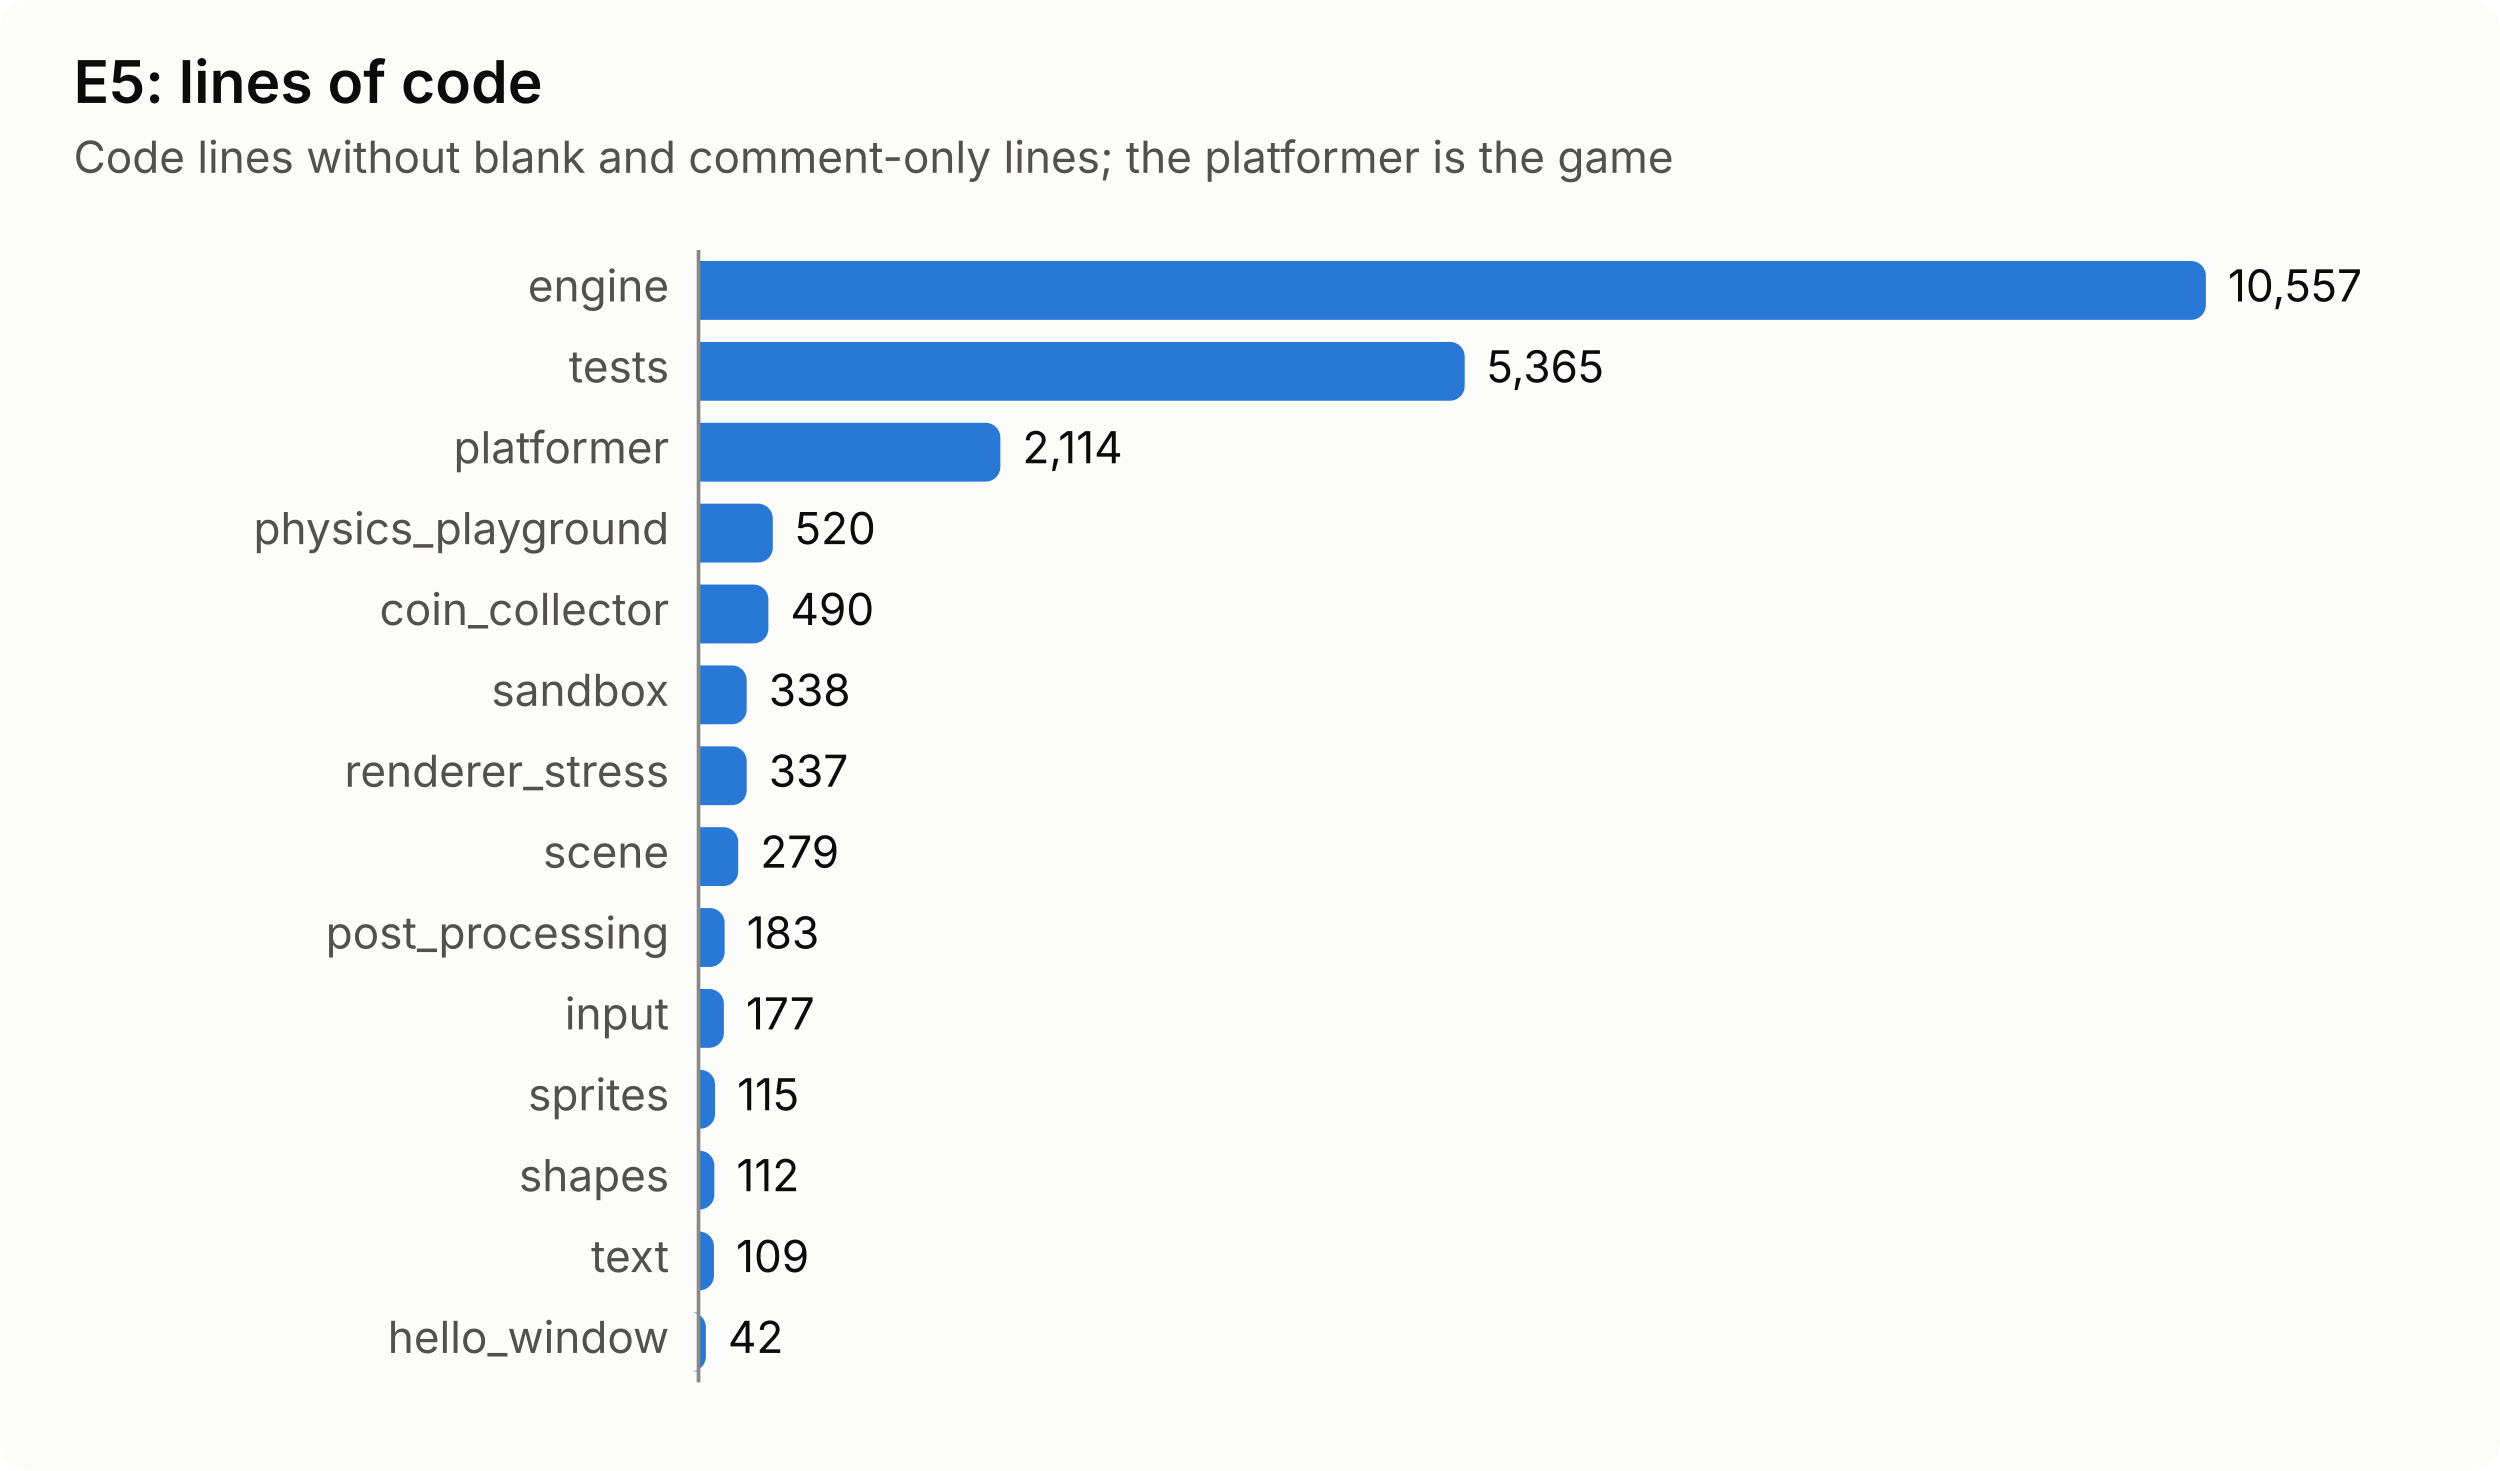
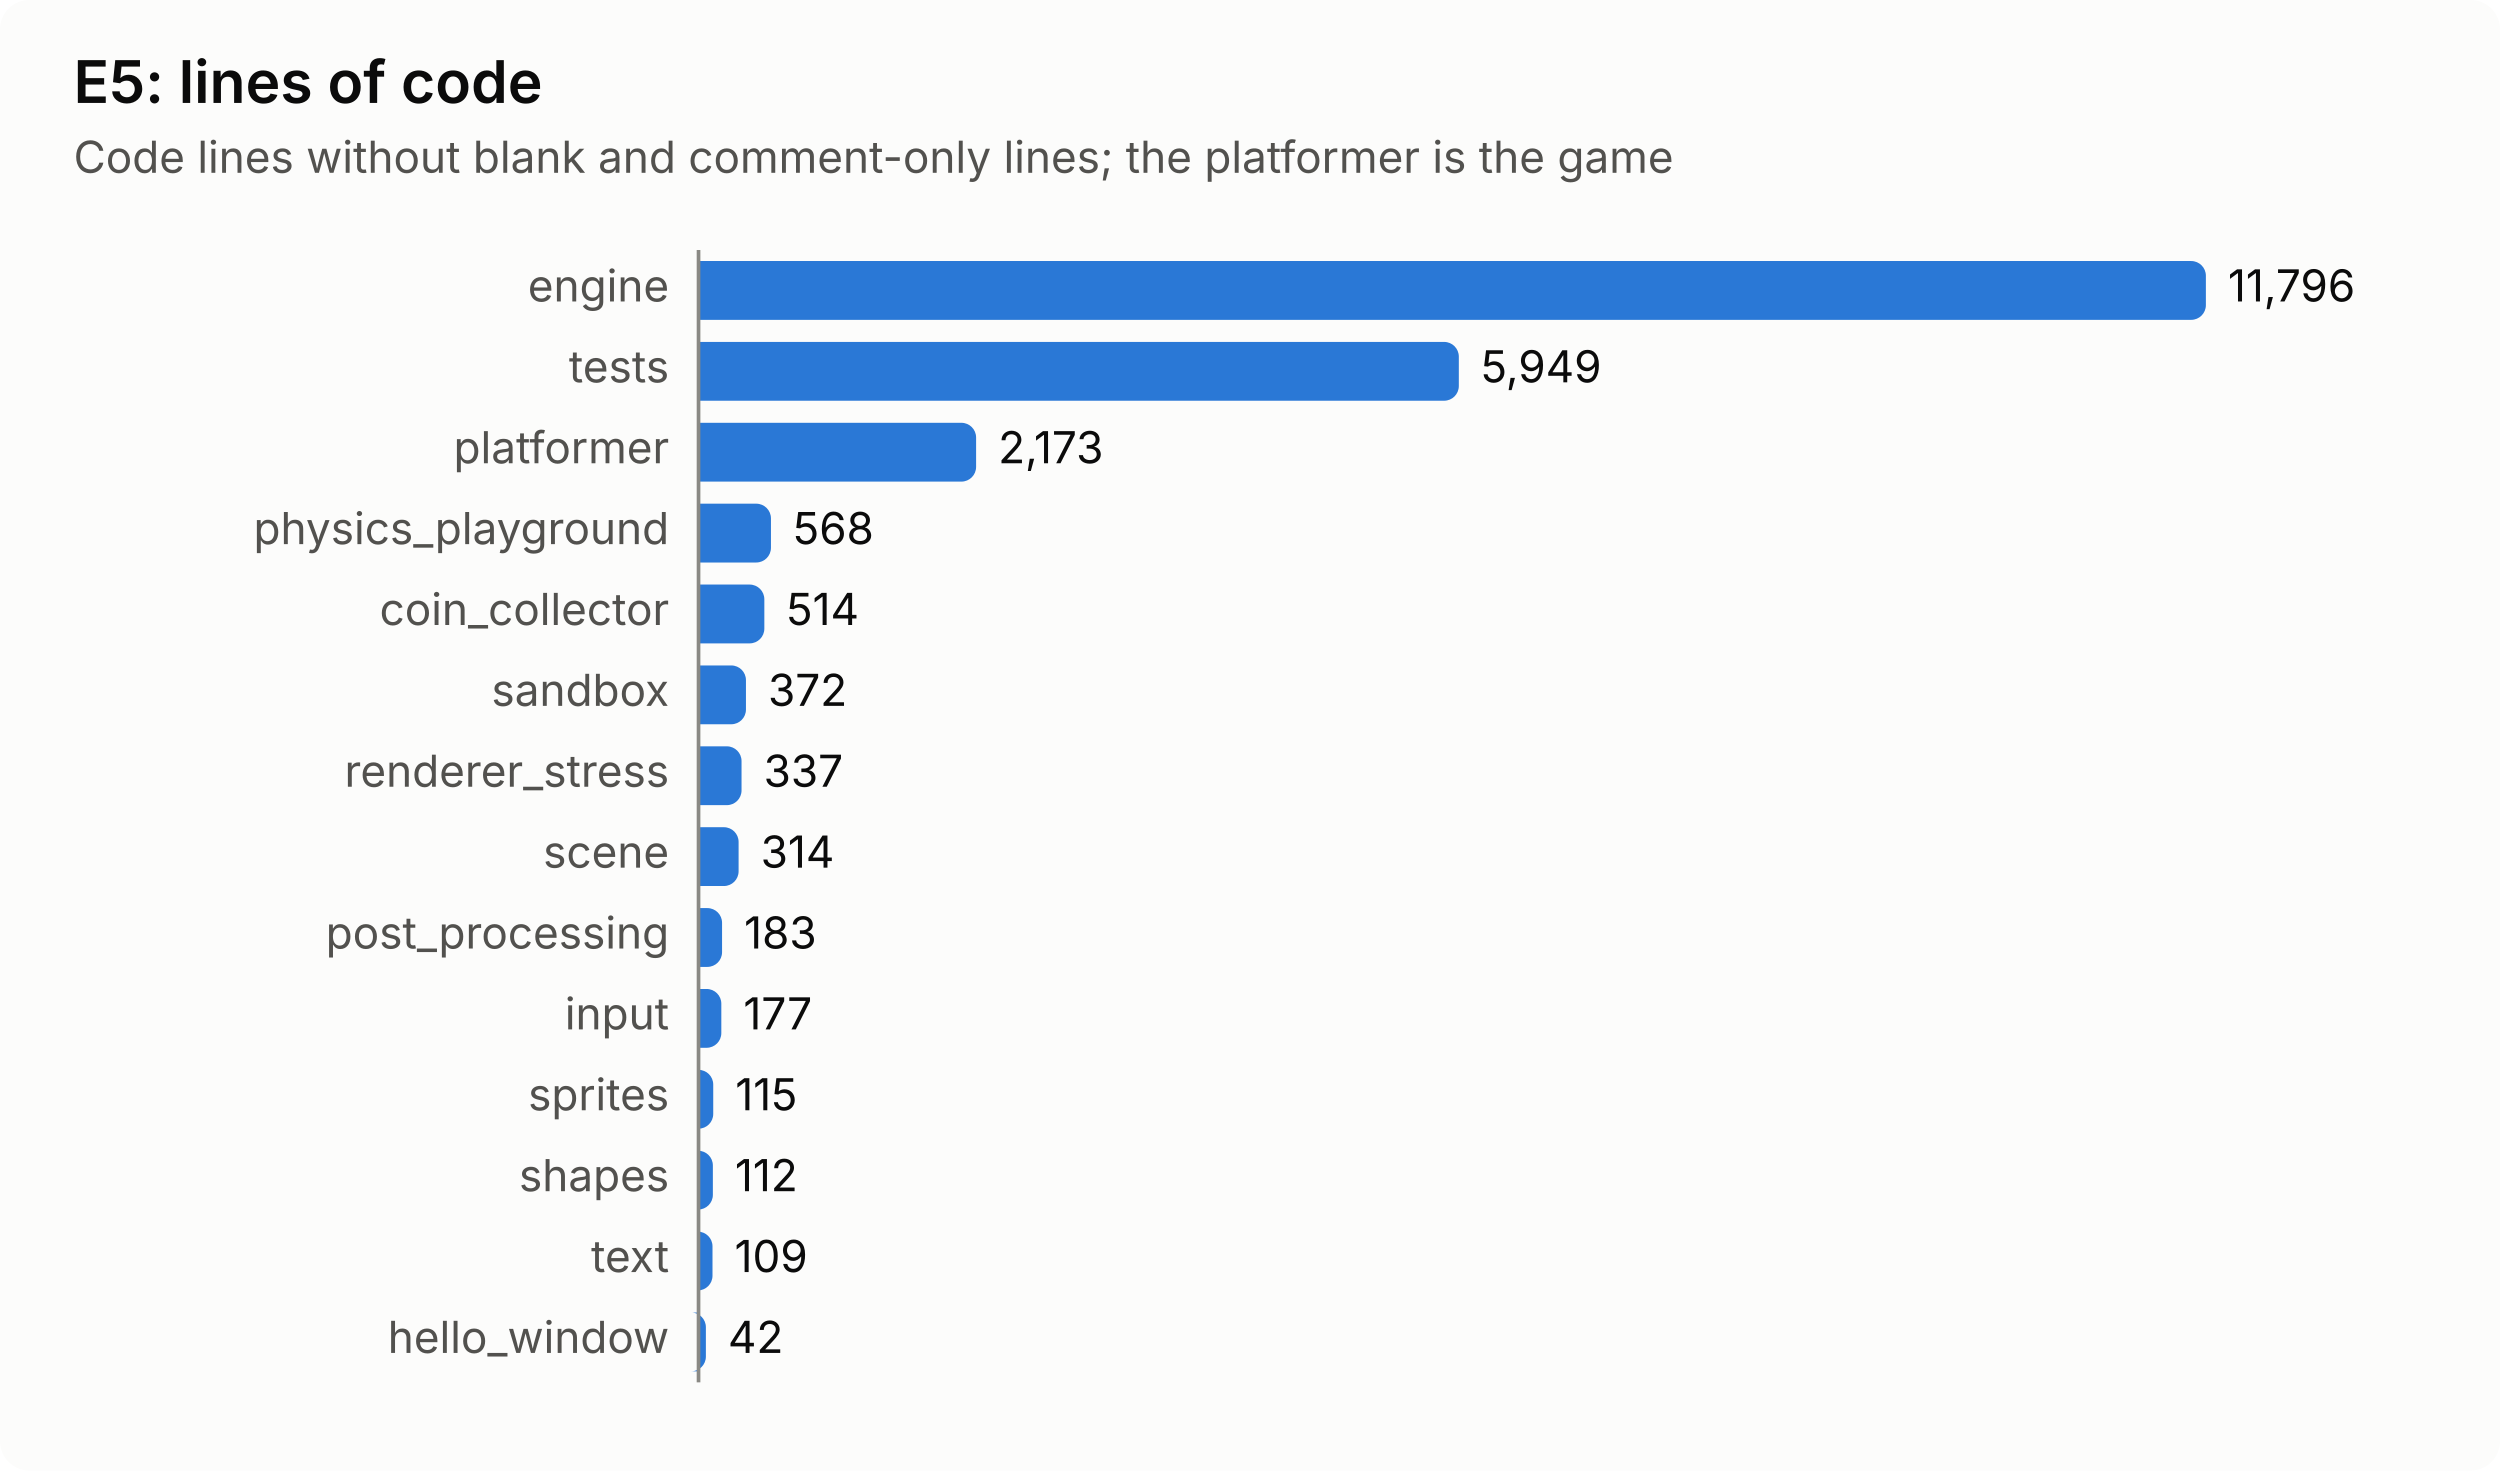
<svg xmlns="http://www.w3.org/2000/svg" viewBox="0 0 680 400" width="680" height="400" role="img" aria-label="E5: lines of code">
  <style>
.surface { fill: #fcfcfb; } .grid { stroke: #e4e3df; } .axis { stroke: #8a8984; }
.ink { fill: #0b0b0b; } .ink2 { fill: #52514e; } .ring { stroke: #fcfcfb; }
.l1 { stroke: #2a78d6; } .l2 { stroke: #eb6834; } .l3 { stroke: #1baf7a; }
.f1 { fill: #2a78d6; } .f2 { fill: #eb6834; } .f3 { fill: #1baf7a; }
.l1, .l2, .l3 { fill: none; }
@media (prefers-color-scheme: dark) {
  .surface { fill: #1a1a19; } .grid { stroke: #33332f; } .axis { stroke: #6f6e69; }
  .ink { fill: #f0efec; } .ink2 { fill: #c3c2b7; } .ring { stroke: #1a1a19; }
  .l1 { stroke: #3987e5; } .l2 { stroke: #d95926; } .l3 { stroke: #199e70; }
  .f1 { fill: #3987e5; } .f2 { fill: #d95926; } .f3 { fill: #199e70; }
}
text { font-family: system-ui, -apple-system, "Segoe UI", sans-serif; }
</style>
  <rect class="surface" width="680" height="400" rx="8" />
  <text class="ink" x="20" y="28" font-size="16" font-weight="600">E5: lines of code</text>
  <text class="ink2" x="20" y="47" font-size="12">Code lines without blank and comment-only lines; the platformer is the game</text>
  <text class="ink2" x="182" y="82" font-size="12" text-anchor="end">engine</text>
  <path class="f1" d="M190 71 h406.0 a4 4 0 0 1 4 4 v8 a4 4 0 0 1 -4 4 h-406.0 Z" />
-   <text class="ink" x="606.0" y="82" font-size="12">10,557</text>
+   <text class="ink" x="606.0" y="82" font-size="12">11,796</text>
  <text class="ink2" x="182" y="104" font-size="12" text-anchor="end">tests</text>
-   <path class="f1" d="M190 93 h204.4 a4 4 0 0 1 4 4 v8 a4 4 0 0 1 -4 4 h-204.4 Z" />
-   <text class="ink" x="404.4" y="104" font-size="12">5,365</text>
+   <path class="f1" d="M190 93 h202.8 a4 4 0 0 1 4 4 v8 a4 4 0 0 1 -4 4 h-202.8 Z" />
+   <text class="ink" x="402.8" y="104" font-size="12">5,949</text>
  <text class="ink2" x="182" y="126" font-size="12" text-anchor="end">platformer</text>
-   <path class="f1" d="M190 115 h78.1 a4 4 0 0 1 4 4 v8 a4 4 0 0 1 -4 4 h-78.1 Z" />
-   <text class="ink" x="278.1" y="126" font-size="12">2,114</text>
+   <path class="f1" d="M190 115 h71.5 a4 4 0 0 1 4 4 v8 a4 4 0 0 1 -4 4 h-71.5 Z" />
+   <text class="ink" x="271.5" y="126" font-size="12">2,173</text>
  <text class="ink2" x="182" y="148" font-size="12" text-anchor="end">physics_playground</text>
-   <path class="f1" d="M190 137 h16.2 a4 4 0 0 1 4 4 v8 a4 4 0 0 1 -4 4 h-16.2 Z" />
-   <text class="ink" x="216.2" y="148" font-size="12">520</text>
+   <path class="f1" d="M190 137 h15.7 a4 4 0 0 1 4 4 v8 a4 4 0 0 1 -4 4 h-15.7 Z" />
+   <text class="ink" x="215.7" y="148" font-size="12">568</text>
  <text class="ink2" x="182" y="170" font-size="12" text-anchor="end">coin_collector</text>
-   <path class="f1" d="M190 159 h15.0 a4 4 0 0 1 4 4 v8 a4 4 0 0 1 -4 4 h-15.0 Z" />
-   <text class="ink" x="215.0" y="170" font-size="12">490</text>
+   <path class="f1" d="M190 159 h13.9 a4 4 0 0 1 4 4 v8 a4 4 0 0 1 -4 4 h-13.9 Z" />
+   <text class="ink" x="213.9" y="170" font-size="12">514</text>
  <text class="ink2" x="182" y="192" font-size="12" text-anchor="end">sandbox</text>
-   <path class="f1" d="M190 181 h9.1 a4 4 0 0 1 4 4 v8 a4 4 0 0 1 -4 4 h-9.1 Z" />
-   <text class="ink" x="209.1" y="192" font-size="12">338</text>
+   <path class="f1" d="M190 181 h8.9 a4 4 0 0 1 4 4 v8 a4 4 0 0 1 -4 4 h-8.9 Z" />
+   <text class="ink" x="208.9" y="192" font-size="12">372</text>
  <text class="ink2" x="182" y="214" font-size="12" text-anchor="end">renderer_stress</text>
-   <path class="f1" d="M190 203 h9.1 a4 4 0 0 1 4 4 v8 a4 4 0 0 1 -4 4 h-9.1 Z" />
-   <text class="ink" x="209.1" y="214" font-size="12">337</text>
+   <path class="f1" d="M190 203 h7.7 a4 4 0 0 1 4 4 v8 a4 4 0 0 1 -4 4 h-7.7 Z" />
+   <text class="ink" x="207.7" y="214" font-size="12">337</text>
  <text class="ink2" x="182" y="236" font-size="12" text-anchor="end">scene</text>
-   <path class="f1" d="M190 225 h6.8 a4 4 0 0 1 4 4 v8 a4 4 0 0 1 -4 4 h-6.8 Z" />
-   <text class="ink" x="206.8" y="236" font-size="12">279</text>
+   <path class="f1" d="M190 225 h6.9 a4 4 0 0 1 4 4 v8 a4 4 0 0 1 -4 4 h-6.9 Z" />
+   <text class="ink" x="206.9" y="236" font-size="12">314</text>
  <text class="ink2" x="182" y="258" font-size="12" text-anchor="end">post_processing</text>
-   <path class="f1" d="M190 247 h3.1 a4 4 0 0 1 4 4 v8 a4 4 0 0 1 -4 4 h-3.1 Z" />
-   <text class="ink" x="203.1" y="258" font-size="12">183</text>
+   <path class="f1" d="M190 247 h2.4 a4 4 0 0 1 4 4 v8 a4 4 0 0 1 -4 4 h-2.4 Z" />
+   <text class="ink" x="202.4" y="258" font-size="12">183</text>
  <text class="ink2" x="182" y="280" font-size="12" text-anchor="end">input</text>
-   <path class="f1" d="M190 269 h2.9 a4 4 0 0 1 4 4 v8 a4 4 0 0 1 -4 4 h-2.9 Z" />
-   <text class="ink" x="202.9" y="280" font-size="12">177</text>
+   <path class="f1" d="M190 269 h2.2 a4 4 0 0 1 4 4 v8 a4 4 0 0 1 -4 4 h-2.2 Z" />
+   <text class="ink" x="202.2" y="280" font-size="12">177</text>
  <text class="ink2" x="182" y="302" font-size="12" text-anchor="end">sprites</text>
-   <path class="f1" d="M190 291 h0.5 a4 4 0 0 1 4 4 v8 a4 4 0 0 1 -4 4 h-0.5 Z" />
-   <text class="ink" x="200.5" y="302" font-size="12">115</text>
+   <path class="f1" d="M190 291 h-0.0 a4 4 0 0 1 4 4 v8 a4 4 0 0 1 -4 4 h0.0 Z" />
+   <text class="ink" x="200.0" y="302" font-size="12">115</text>
  <text class="ink2" x="182" y="324" font-size="12" text-anchor="end">shapes</text>
-   <path class="f1" d="M190 313 h0.3 a4 4 0 0 1 4 4 v8 a4 4 0 0 1 -4 4 h-0.3 Z" />
-   <text class="ink" x="200.3" y="324" font-size="12">112</text>
+   <path class="f1" d="M190 313 h-0.1 a4 4 0 0 1 4 4 v8 a4 4 0 0 1 -4 4 h0.1 Z" />
+   <text class="ink" x="199.9" y="324" font-size="12">112</text>
  <text class="ink2" x="182" y="346" font-size="12" text-anchor="end">text</text>
-   <path class="f1" d="M190 335 h0.2 a4 4 0 0 1 4 4 v8 a4 4 0 0 1 -4 4 h-0.2 Z" />
-   <text class="ink" x="200.2" y="346" font-size="12">109</text>
+   <path class="f1" d="M190 335 h-0.2 a4 4 0 0 1 4 4 v8 a4 4 0 0 1 -4 4 h0.2 Z" />
+   <text class="ink" x="199.8" y="346" font-size="12">109</text>
  <text class="ink2" x="182" y="368" font-size="12" text-anchor="end">hello_window</text>
  <path class="f1" d="M190 357 h-2.0 a4 4 0 0 1 4 4 v8 a4 4 0 0 1 -4 4 h2.0 Z" />
  <text class="ink" x="198.0" y="368" font-size="12">42</text>
  <line class="axis" x1="190" x2="190" y1="68" y2="376" stroke-width="1" />
</svg>
